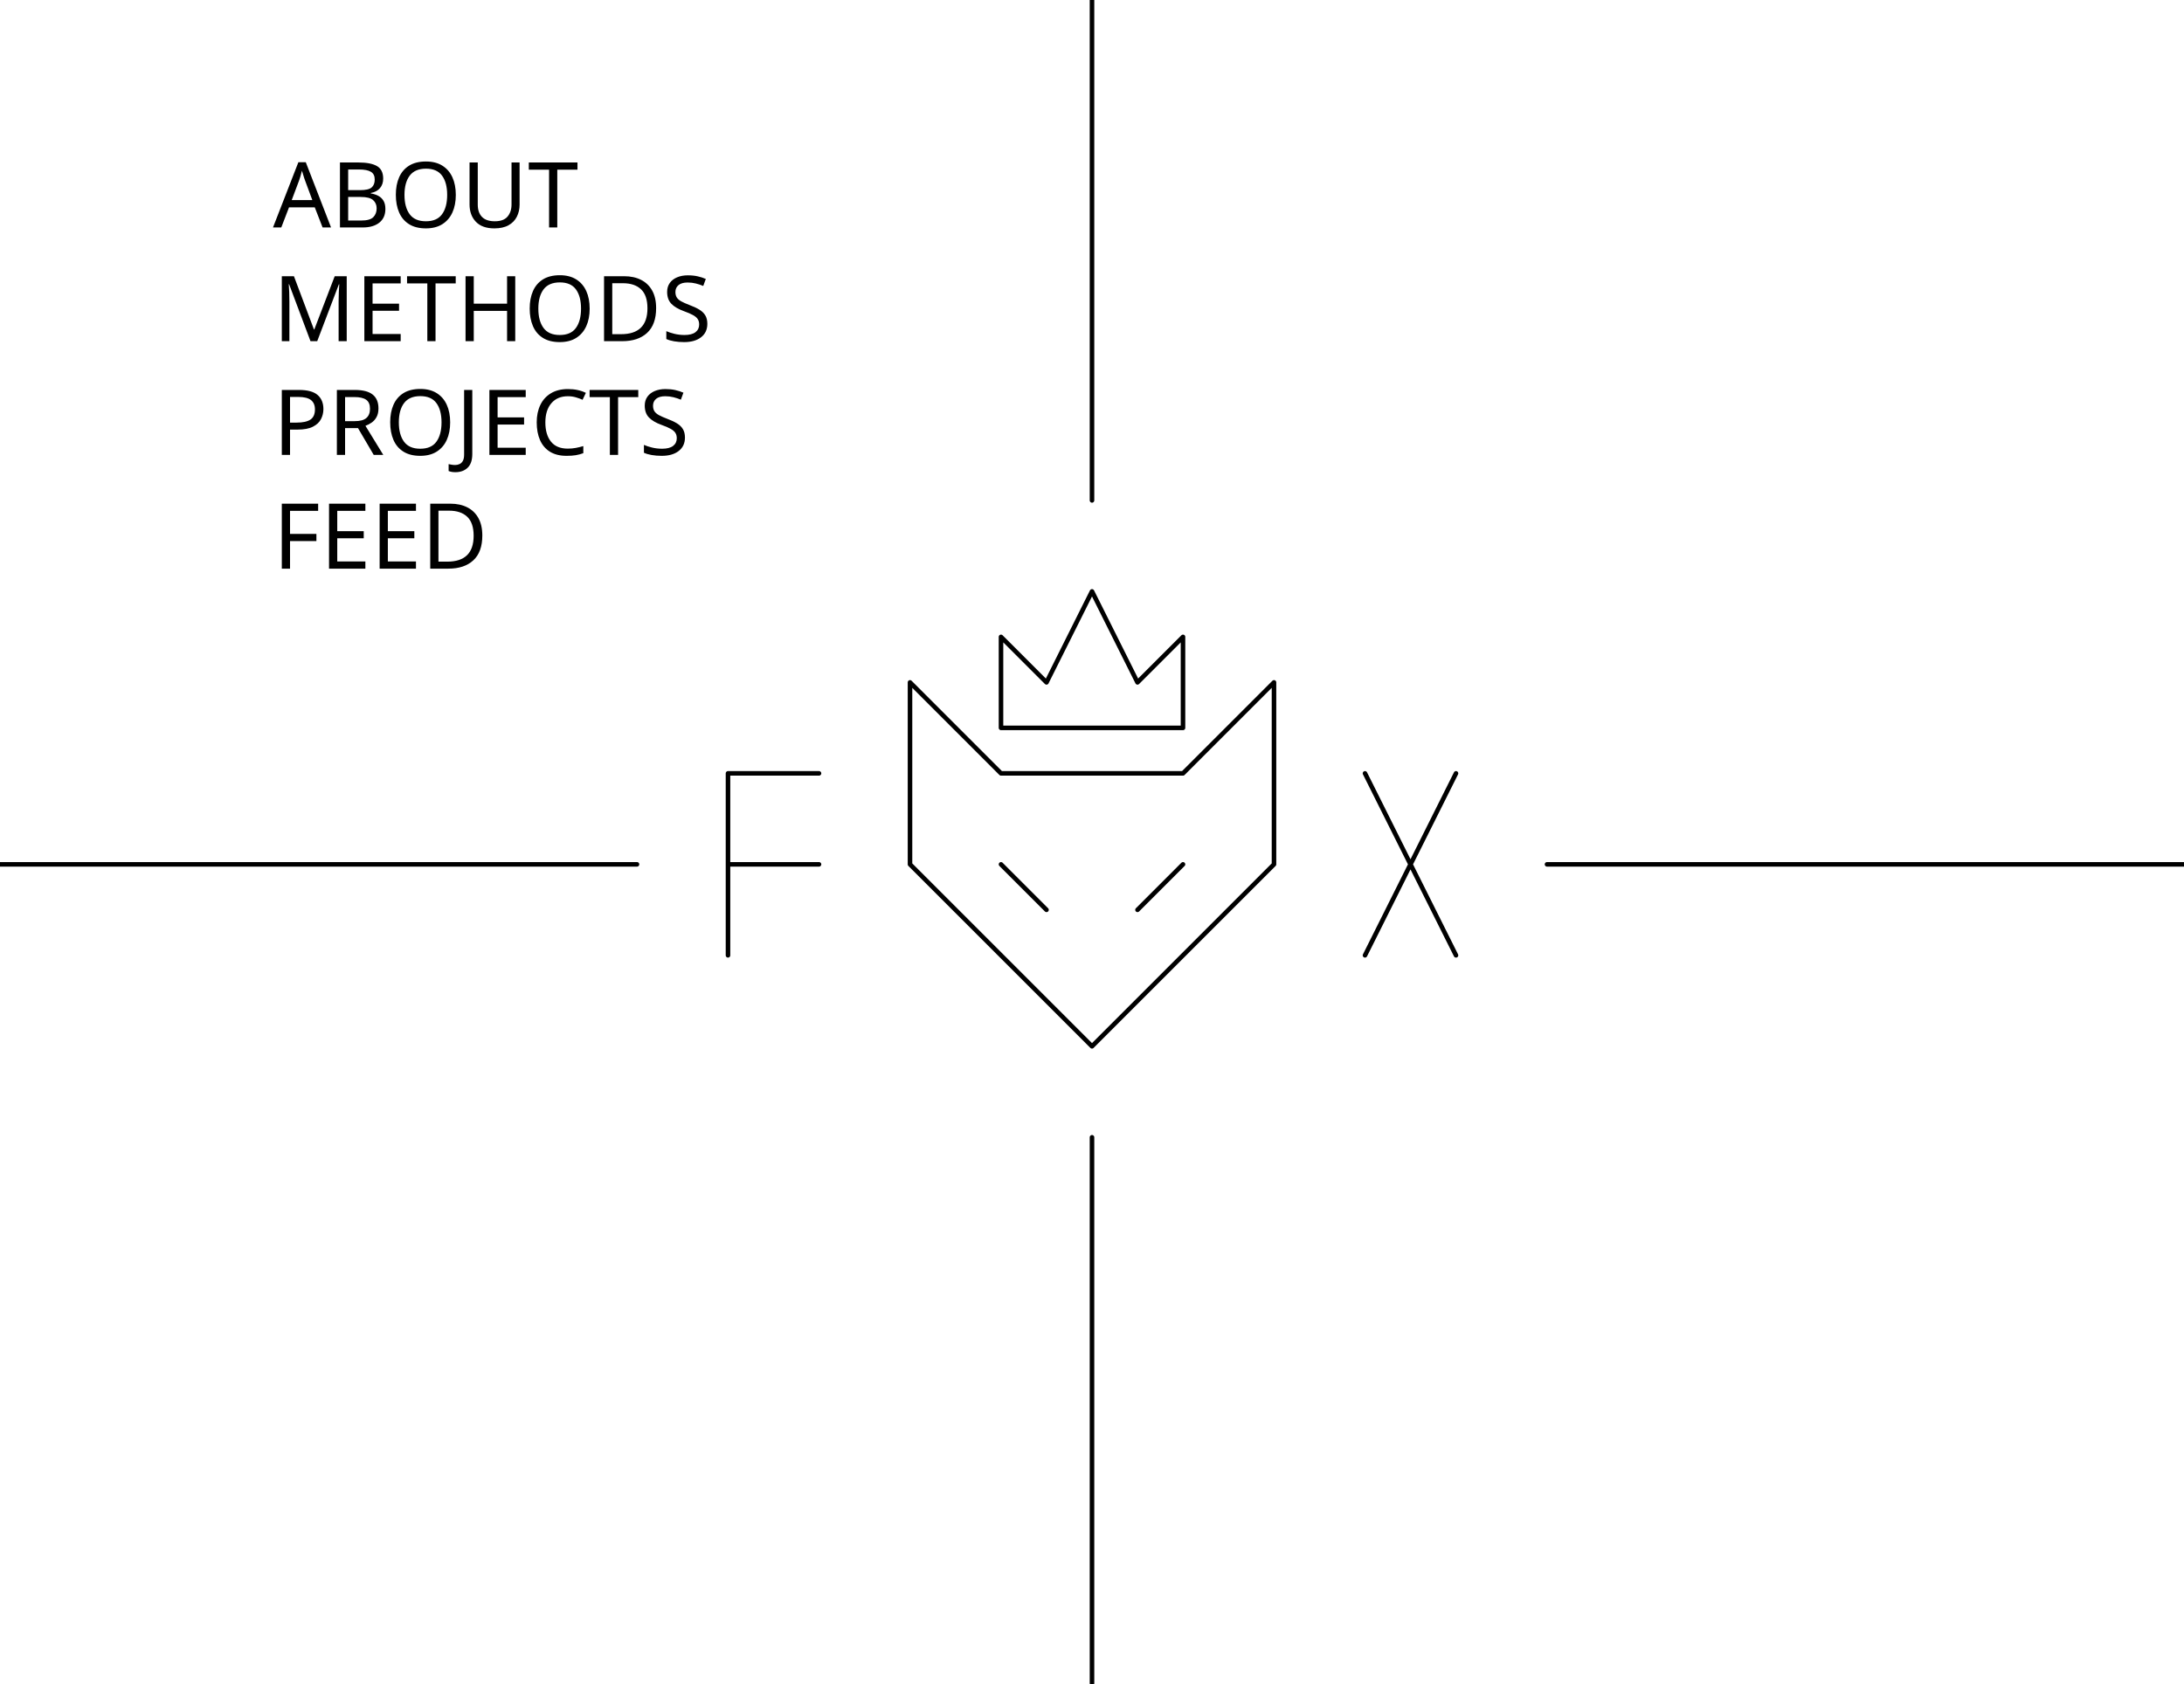
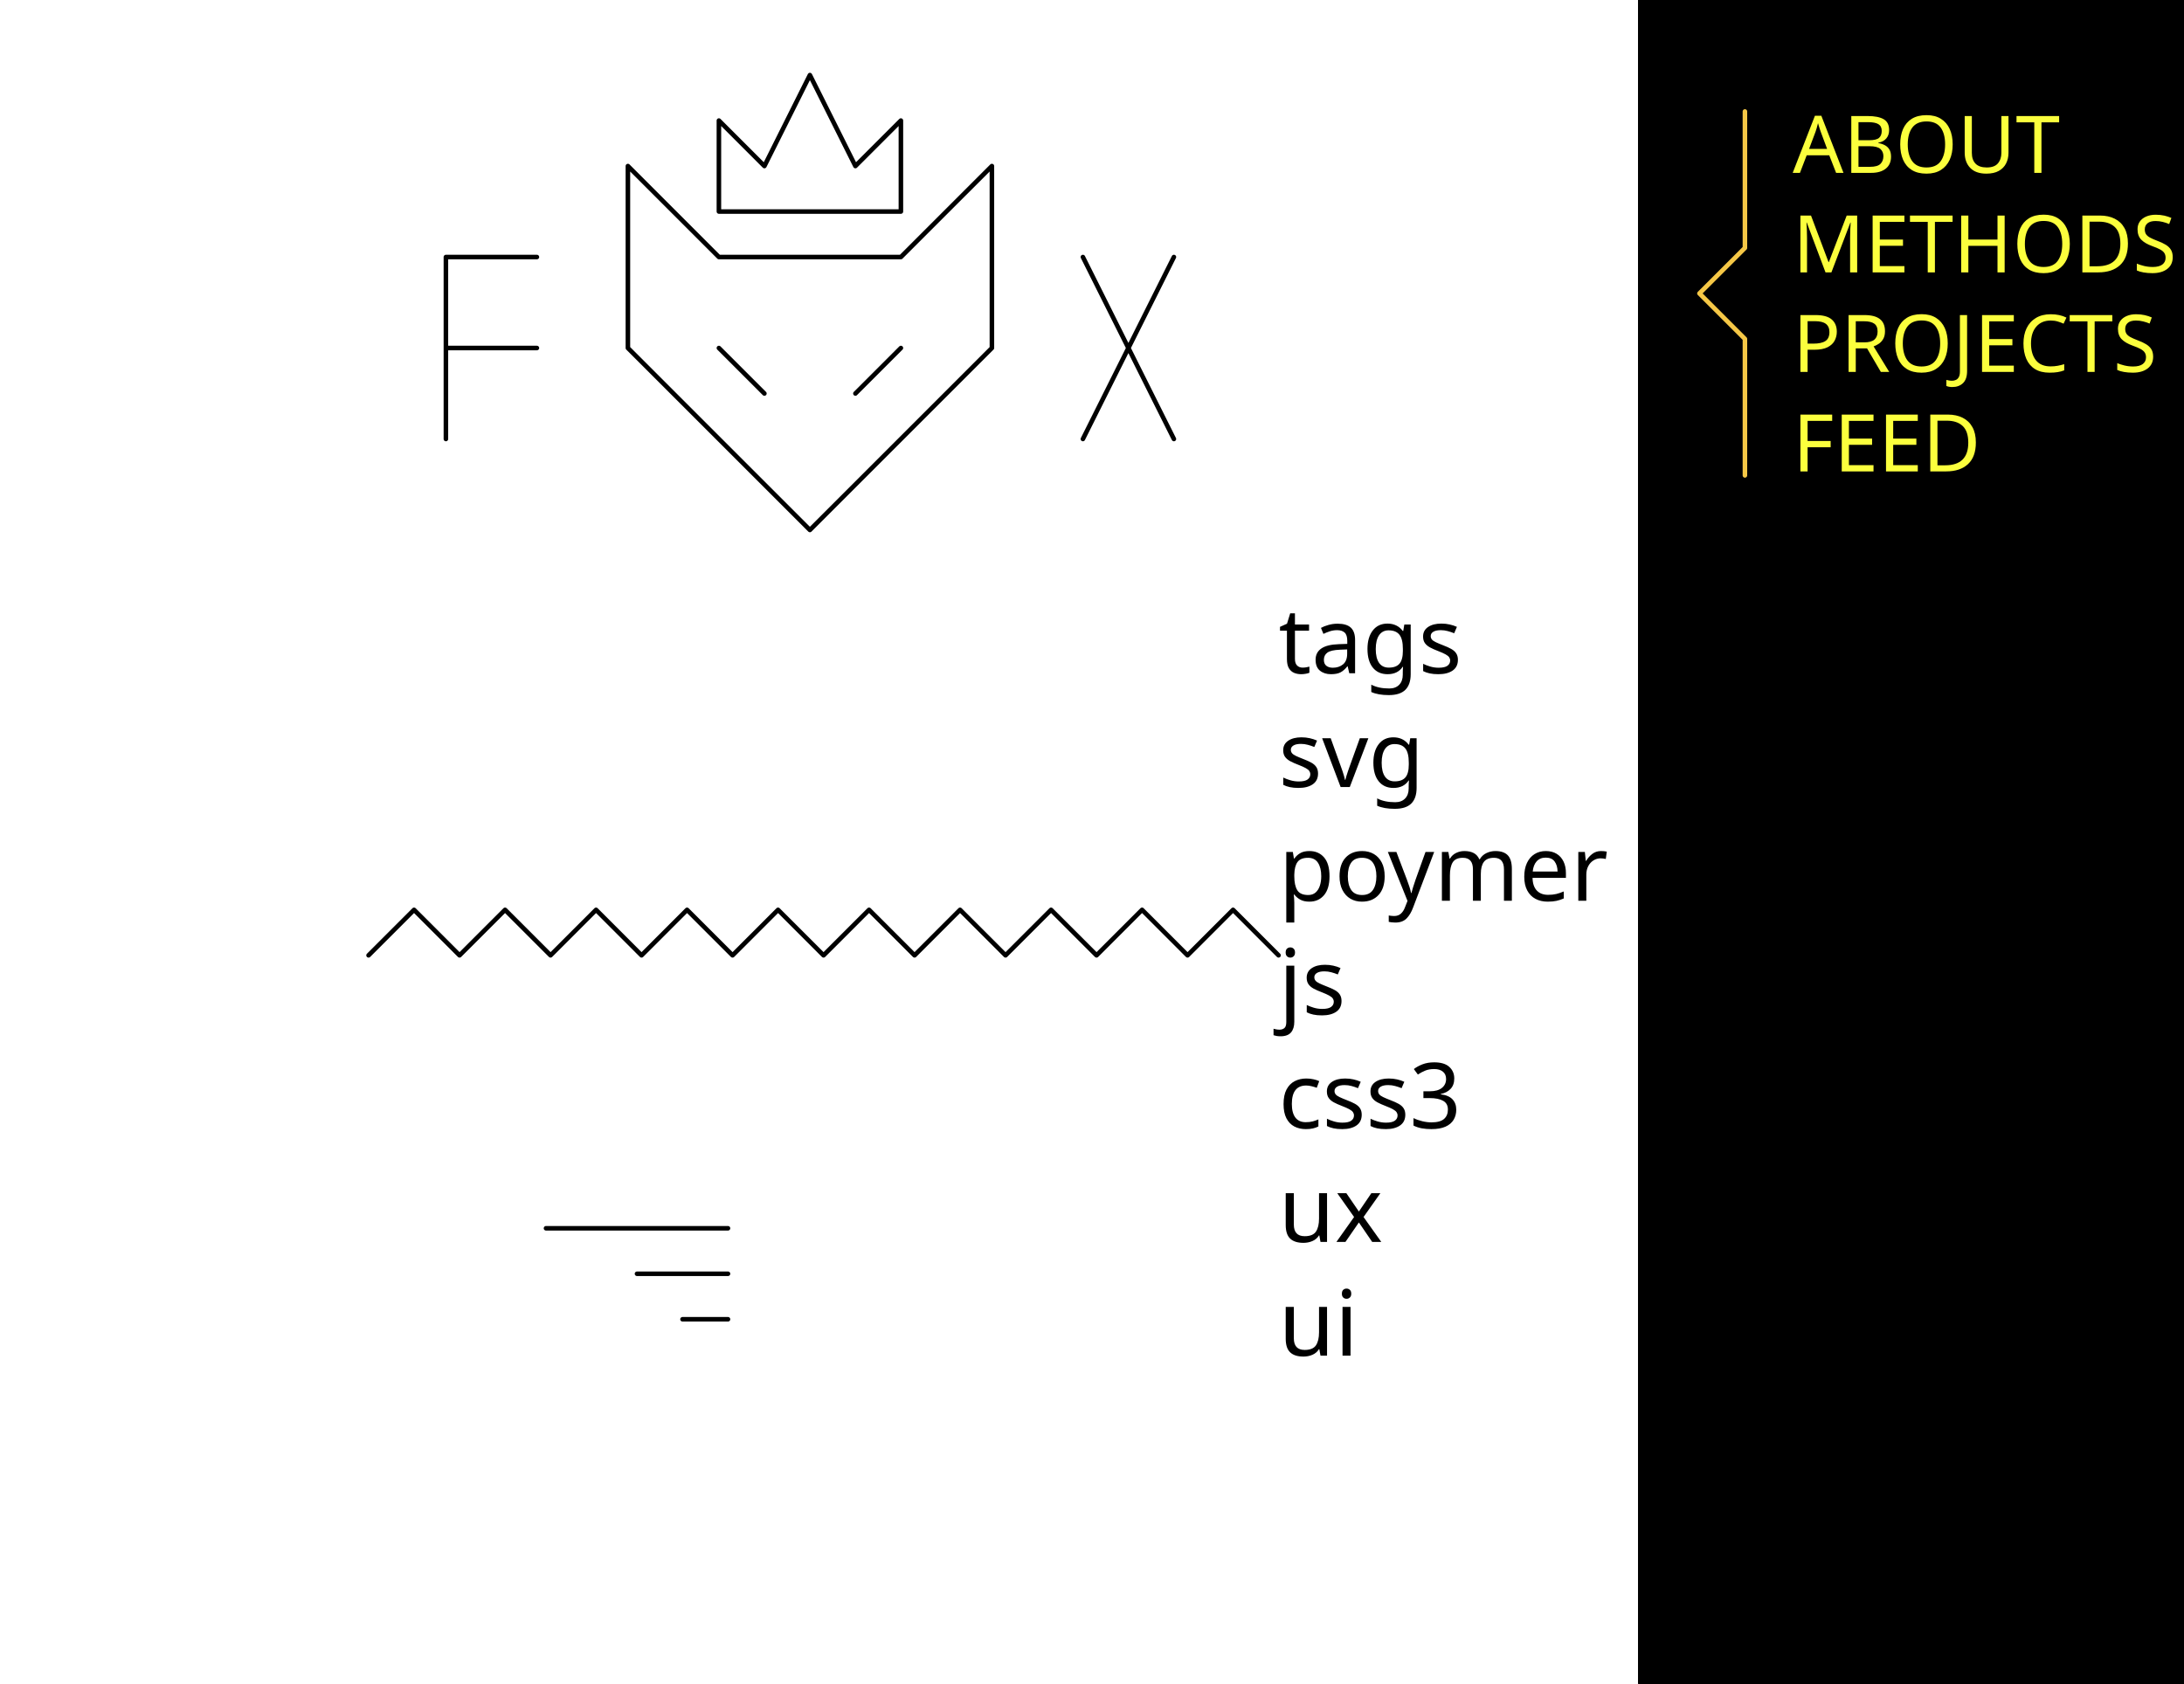
<svg xmlns="http://www.w3.org/2000/svg" width="960" height="740" viewBox="0 0 960 740">
-   <path d="M480 220V0m0 500v240m200-360h280m-680 0H0m600-40l40 80m-40 0l40-80m-320 40h40m0-40h-40v80m120-100v-40l20 20 20-40 20 40 20-20v40zm0 60l20 20m40 0l20-20m-40 80l-80-80v-80l40 40h80l40-40v80l-80 80" fill="none" stroke="#000" stroke-width="2" stroke-linecap="round" stroke-linejoin="round" />
-   <text style="line-height:125%" x="120" y="412.362" font-size="40" font-family="sans-serif" letter-spacing="0" word-spacing="0" transform="translate(0 -312.362)">
-     <tspan x="120" y="412.362" style="-inkscape-font-specification:'Dosis, Light';text-align:start;line-height:125%" font-family="Dosis" font-weight="300" writing-mode="lr">ABOUT</tspan>
-     <tspan x="120" y="462.362" style="-inkscape-font-specification:'Dosis, Light';text-align:start;line-height:125%" font-family="Dosis" font-weight="300" writing-mode="lr">METHODS</tspan>
-     <tspan x="120" y="512.362" style="-inkscape-font-specification:'Dosis, Light';text-align:start;line-height:125%" font-family="Dosis" font-weight="300" writing-mode="lr">PROJECTS</tspan>
-     <tspan x="120" y="562.362" style="-inkscape-font-specification:'Dosis, Light';text-align:start;line-height:125%" font-family="Dosis" font-weight="300" writing-mode="lr">FEED</tspan>
+   <path stroke="#000" stroke-width="2" stroke-linecap="round" stroke-linejoin="round" d="M721 0h239v740H721z" />
+   <path d="M476 113l40 80m-40 0l40-80m-320 40h40m0-40h-40v80M316 93V53l20 20 20-40 20 40 20-20v40zm0 60l20 20m40 0l20-20m-40 80l-80-80V73l40 40h80l40-40v80l-80 80" fill="none" stroke="#000" stroke-width="2" stroke-linecap="round" stroke-linejoin="round" />
+   <text style="line-height:125%;-inkscape-font-specification:'Dosis, Light';text-align:start" x="788" y="388.362" font-weight="300" font-size="35" font-family="Dosis" letter-spacing="0" word-spacing="0" fill="#fbff3d" transform="translate(0 -312.362)">
+     <tspan x="788" y="388.362" style="line-height:125%;-inkscape-font-specification:'Dosis, Light';text-align:start">ABOUT</tspan>
+     <tspan x="788" y="432.112" style="line-height:125%;-inkscape-font-specification:'Dosis, Light';text-align:start">METHODS</tspan>
+     <tspan x="788" y="475.862" style="line-height:125%;-inkscape-font-specification:'Dosis, Light';text-align:start">PROJECTS</tspan>
+     <tspan x="788" y="519.612" style="line-height:125%;-inkscape-font-specification:'Dosis, Light';text-align:start">FEED</tspan>
+   </text>
+   <path d="M767 49v60l-20 20 20 20v60" fill="none" stroke="#f5c746" stroke-width="2" stroke-linecap="round" stroke-linejoin="round" />
+   <path d="M162 420l20-20 20 20 20-20 20 20 20-20 20 20 20-20 20 20 20-20 20 20 20-20 20 20 20-20 20 20 20-20 20 20 20-20 20 20 20-20 20 20" fill="none" stroke="#000" stroke-width="2" stroke-linecap="round" stroke-linejoin="round" />
+   <path d="M320 540h-80M320 560h-40M320 580h-20" stroke="#000" stroke-width="2" stroke-linecap="round" stroke-linejoin="round" />
+   <text style="line-height:125%" x="562" y="608.362" font-size="40" font-family="sans-serif" letter-spacing="0" word-spacing="0" transform="translate(0 -312.362)">
+     <tspan x="562" y="608.362">tags</tspan>
+     <tspan x="562" y="658.362">svg</tspan>
+     <tspan x="562" y="708.362">poymer</tspan>
+     <tspan x="562" y="758.362">js</tspan>
+     <tspan x="562" y="808.362">css3</tspan>
+     <tspan x="562" y="858.362">ux</tspan>
+     <tspan x="562" y="908.362">ui</tspan>
  </text>
</svg>
